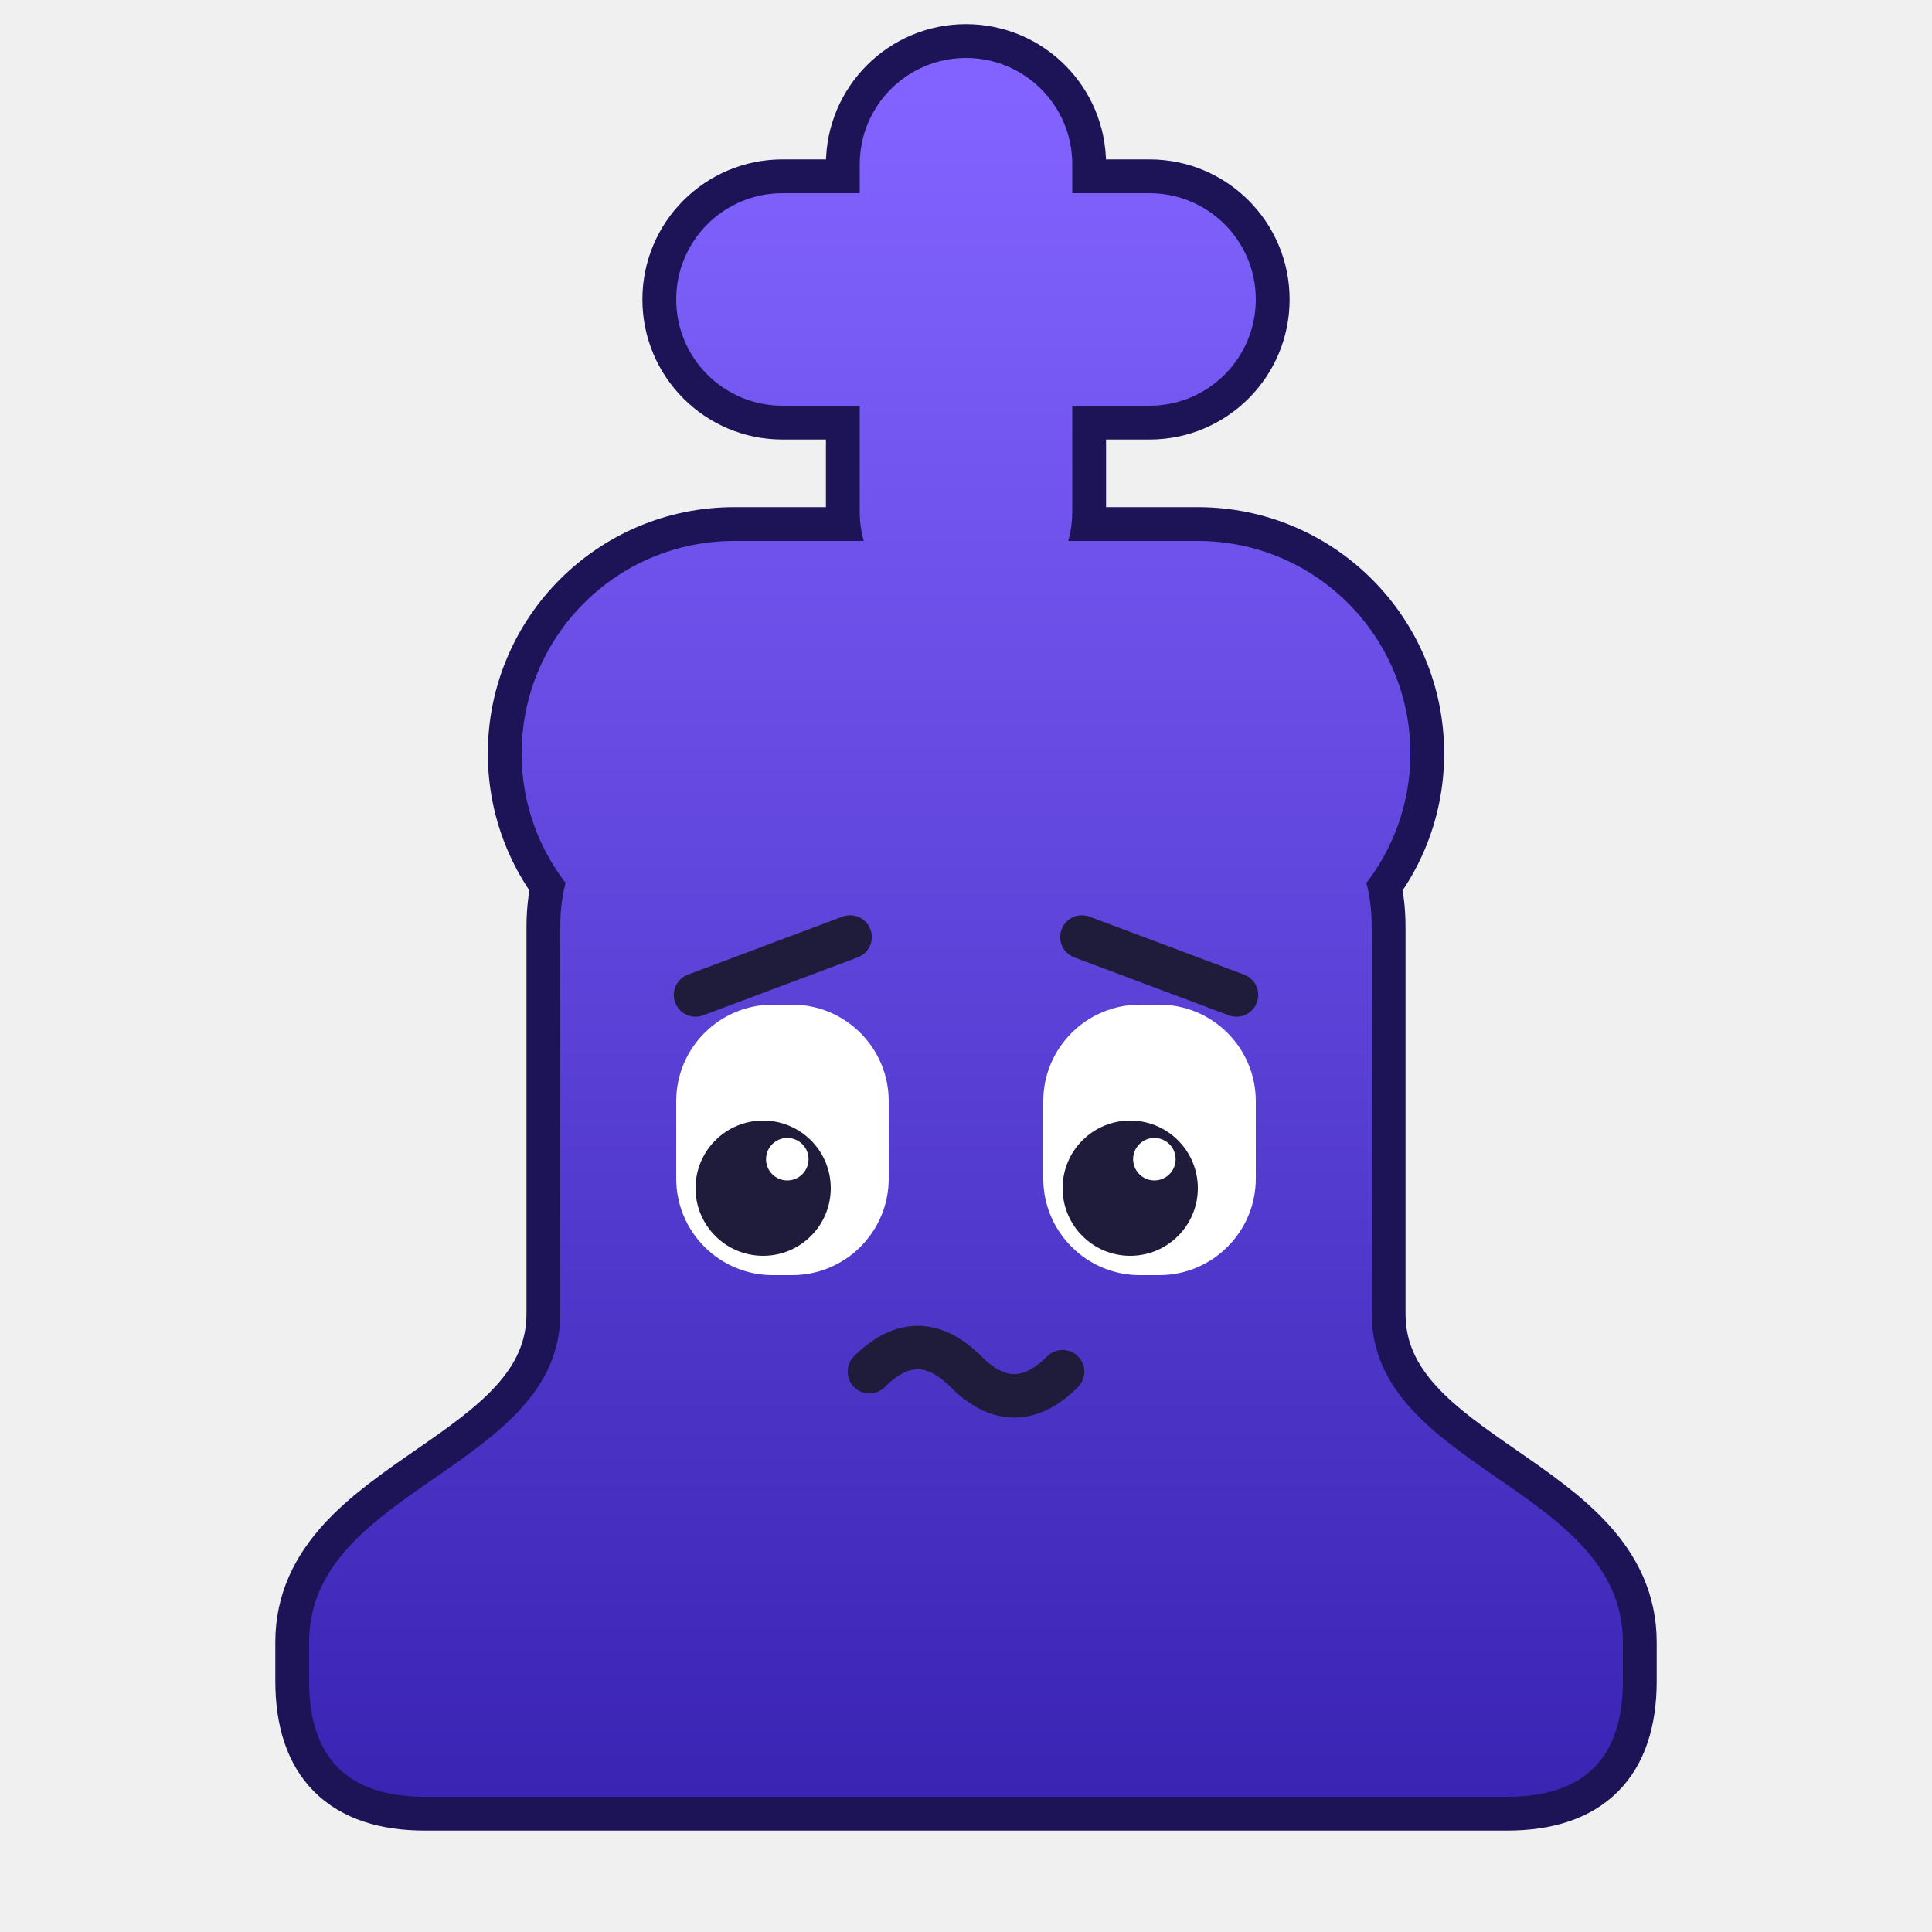
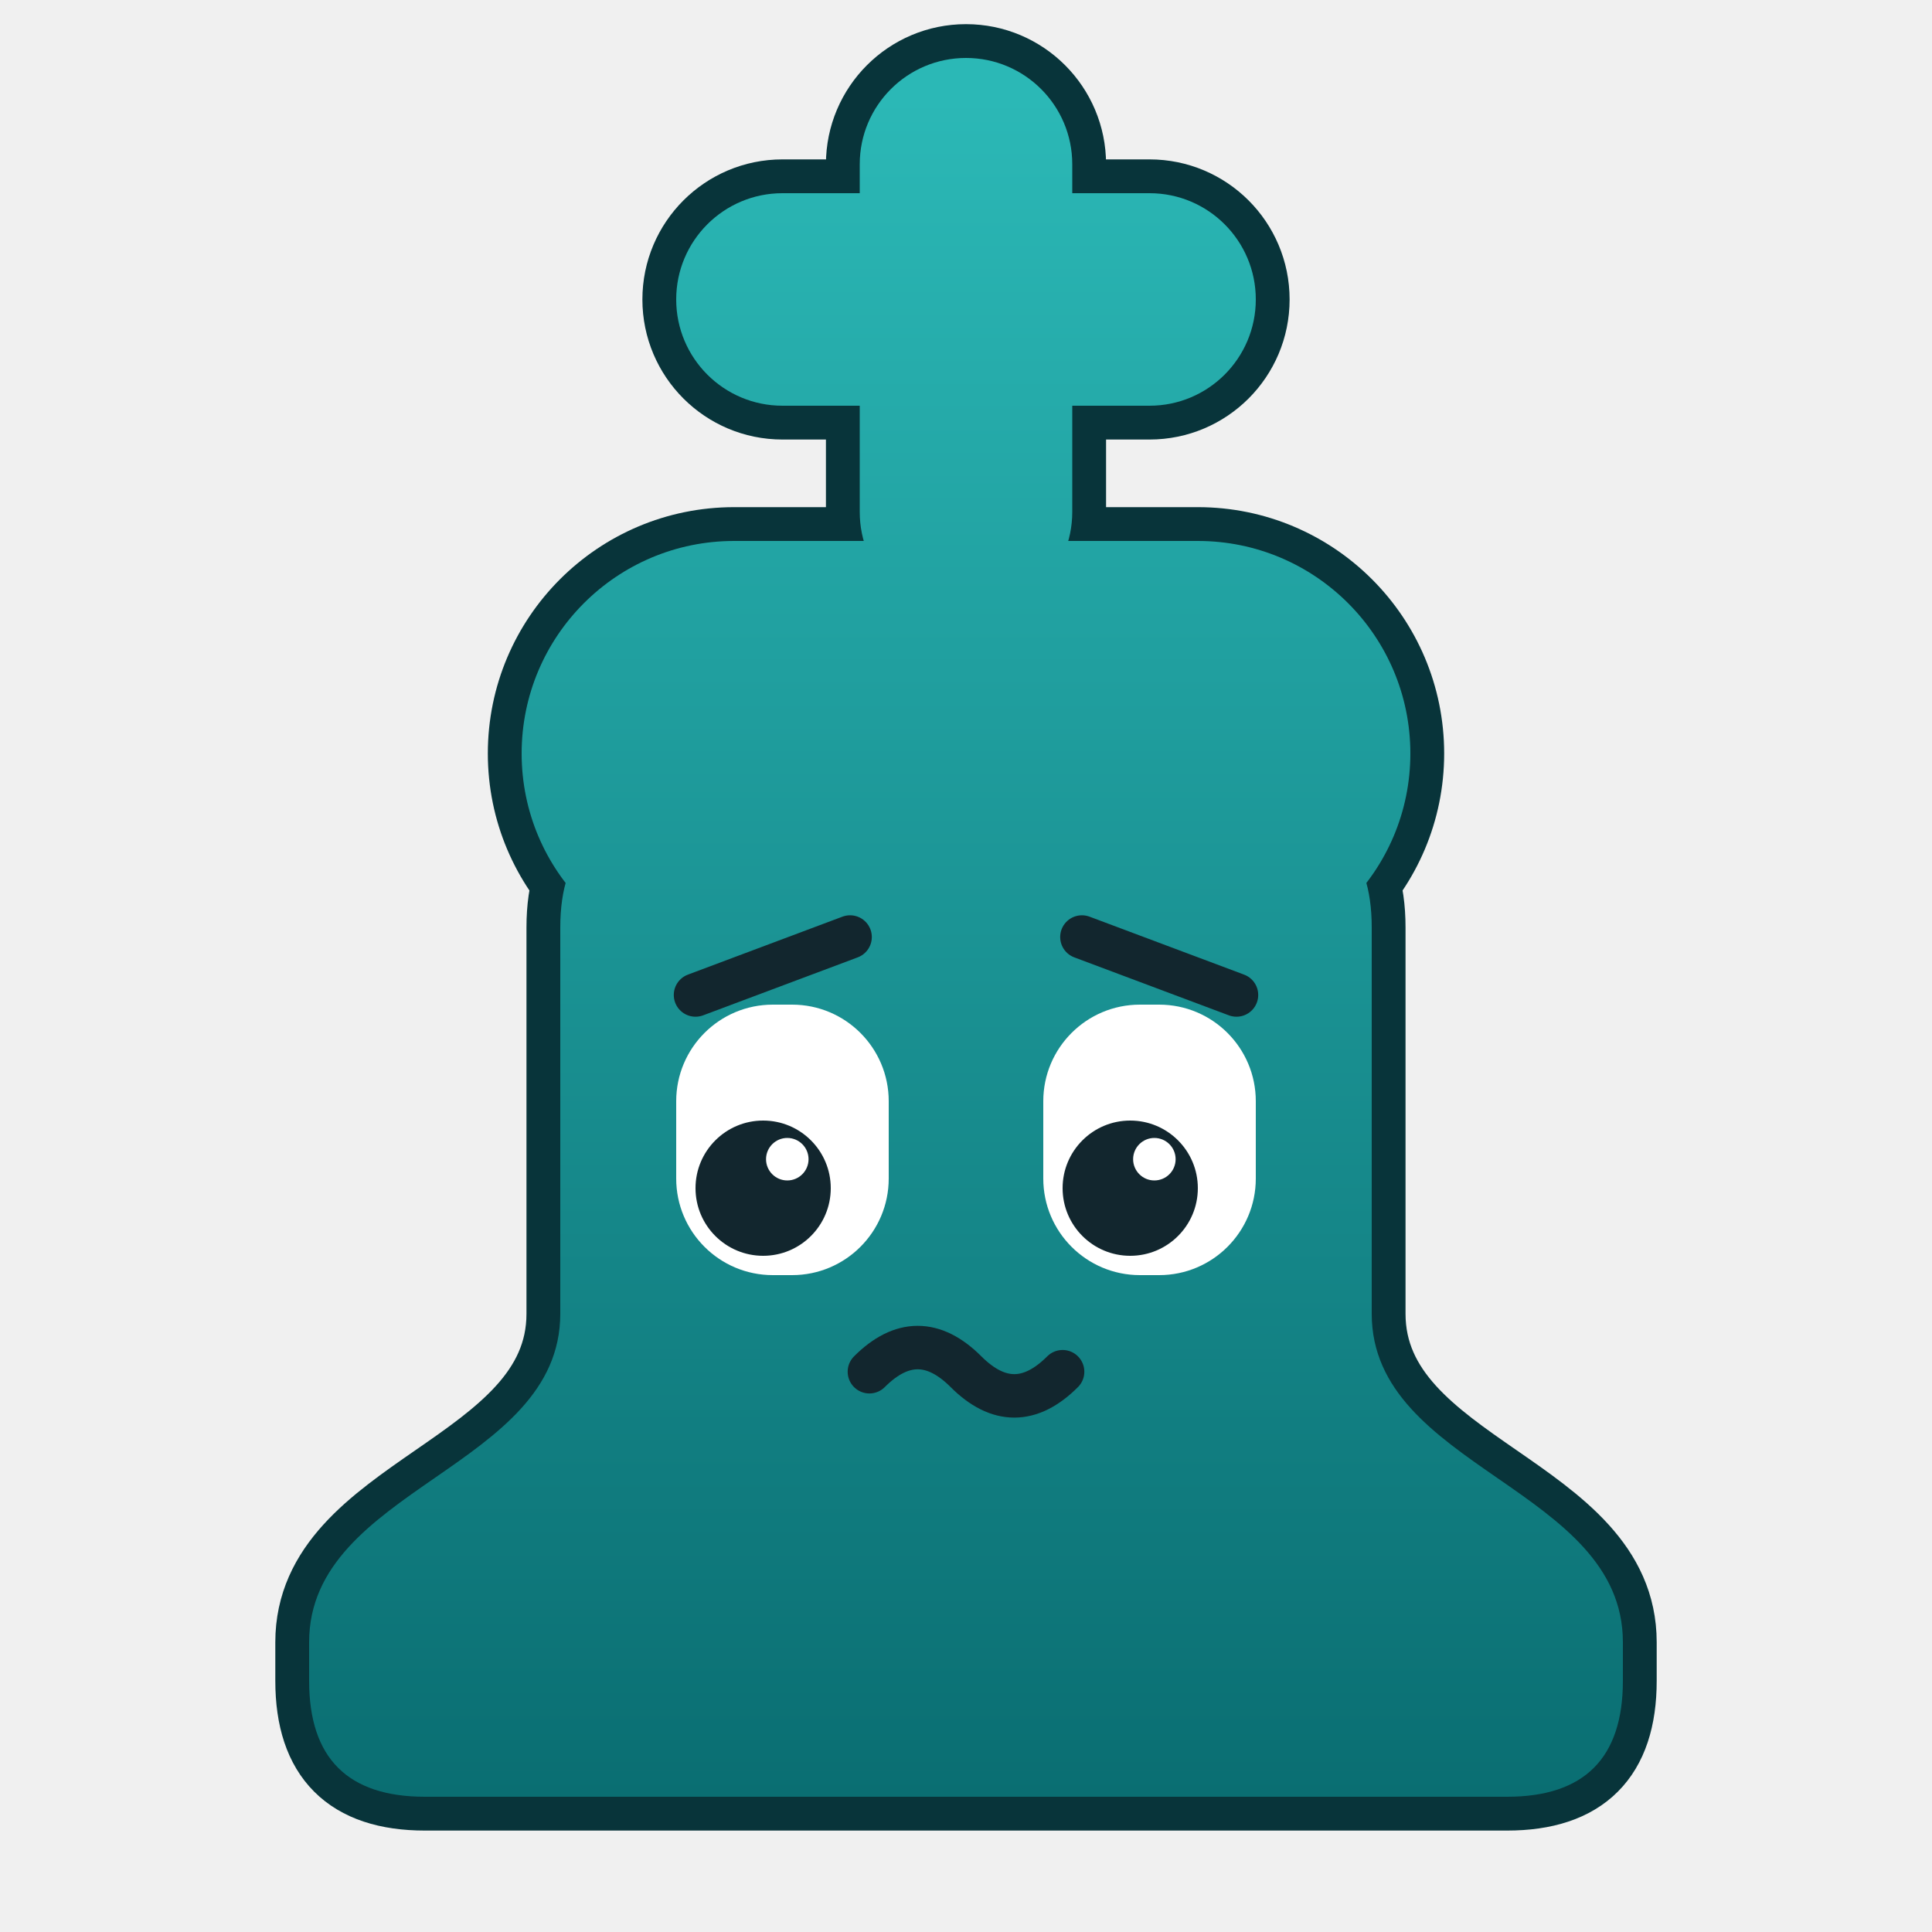
<svg xmlns="http://www.w3.org/2000/svg" xmlns:xlink="http://www.w3.org/1999/xlink" viewBox="0 0 200 200" width="100" height="100">
  <defs>
    <g id="sbk">
      <path d="M58 96 Q58 84 70 84 H130 Q142 84 142 96 V136 C142 152 168 154 168 170 V174 Q168 186 156 186 H44 Q32 186 32 174 V170 C32 154 58 152 58 136Z" />
      <rect x="89" y="6" width="22" height="58" rx="11" />
      <rect x="70" y="20" width="60" height="22" rx="11" />
      <rect x="54" y="56" width="92" height="44" rx="22" />
    </g>
    <linearGradient id="gbk" gradientUnits="userSpaceOnUse" x1="0" y1="10" x2="0" y2="186">
-       <stop offset="0" stop-color="#8263ff" />
-       <stop offset="1" stop-color="#3a24b4" />
+       <stop offset="0" stop-color="#2bb8b6" />
+       <stop offset="1" stop-color="#0a6e72" />
    </linearGradient>
    <radialGradient id="lbk" cx="0.32" cy="0.2" r="0.62">
      <stop offset="0" stop-color="#fff" stop-opacity="0.34" />
      <stop offset="1" stop-color="#fff" stop-opacity="0" />
    </radialGradient>
    <linearGradient id="dbk" gradientUnits="userSpaceOnUse" x1="0" y1="140" x2="0" y2="186">
-       <stop offset="0" stop-color="#1f1b3a" stop-opacity="0" />
-       <stop offset="1" stop-color="#1f1b3a" stop-opacity="0.16" />
+       <stop offset="0" stop-color="#12262e" stop-opacity="0" />
+       <stop offset="1" stop-color="#12262e" stop-opacity="0.16" />
    </linearGradient>
    <clipPath id="cbk">
      <use xlink:href="#sbk" />
    </clipPath>
  </defs>
-   <use xlink:href="#sbk" fill="#1d1458" stroke="#1d1458" stroke-width="7" stroke-linejoin="round" />
+   <use xlink:href="#sbk" fill="#08343a" stroke="#08343a" stroke-width="7" stroke-linejoin="round" />
  <use xlink:href="#sbk" fill="url(#gbk)" />
  <g clip-path="url(#cbk)">
    <rect width="200" height="200" fill="url(#lbk)" />
    <rect y="140" width="200" height="60" fill="url(#dbk)" />
  </g>
  <rect x="70" y="104" width="22" height="28" rx="10" fill="#fff" />
-   <circle cx="79" cy="123" r="7" fill="#1f1b3a" />
+   <circle cx="79" cy="123" r="7" fill="#12262e" />
  <circle cx="81.5" cy="120" r="2.2" fill="#fff" />
  <rect x="108" y="104" width="22" height="28" rx="10" fill="#fff" />
-   <circle cx="117" cy="123" r="7" fill="#1f1b3a" />
+   <circle cx="117" cy="123" r="7" fill="#12262e" />
  <circle cx="119.5" cy="120" r="2.2" fill="#fff" />
-   <path d="M72 103 L88 97 M128 103 L112 97" fill="none" stroke="#1f1b3a" stroke-width="4.5" stroke-linecap="round" stroke-linejoin="round" />
-   <path d="M90 142 Q95 137 100 142 Q105 147 110 142" fill="none" stroke="#1f1b3a" stroke-width="4.5" stroke-linecap="round" stroke-linejoin="round" />
+   <path d="M72 103 L88 97 M128 103 L112 97" fill="none" stroke="#12262e" stroke-width="4.5" stroke-linecap="round" stroke-linejoin="round" />
+   <path d="M90 142 Q95 137 100 142 Q105 147 110 142" fill="none" stroke="#12262e" stroke-width="4.5" stroke-linecap="round" stroke-linejoin="round" />
</svg>
